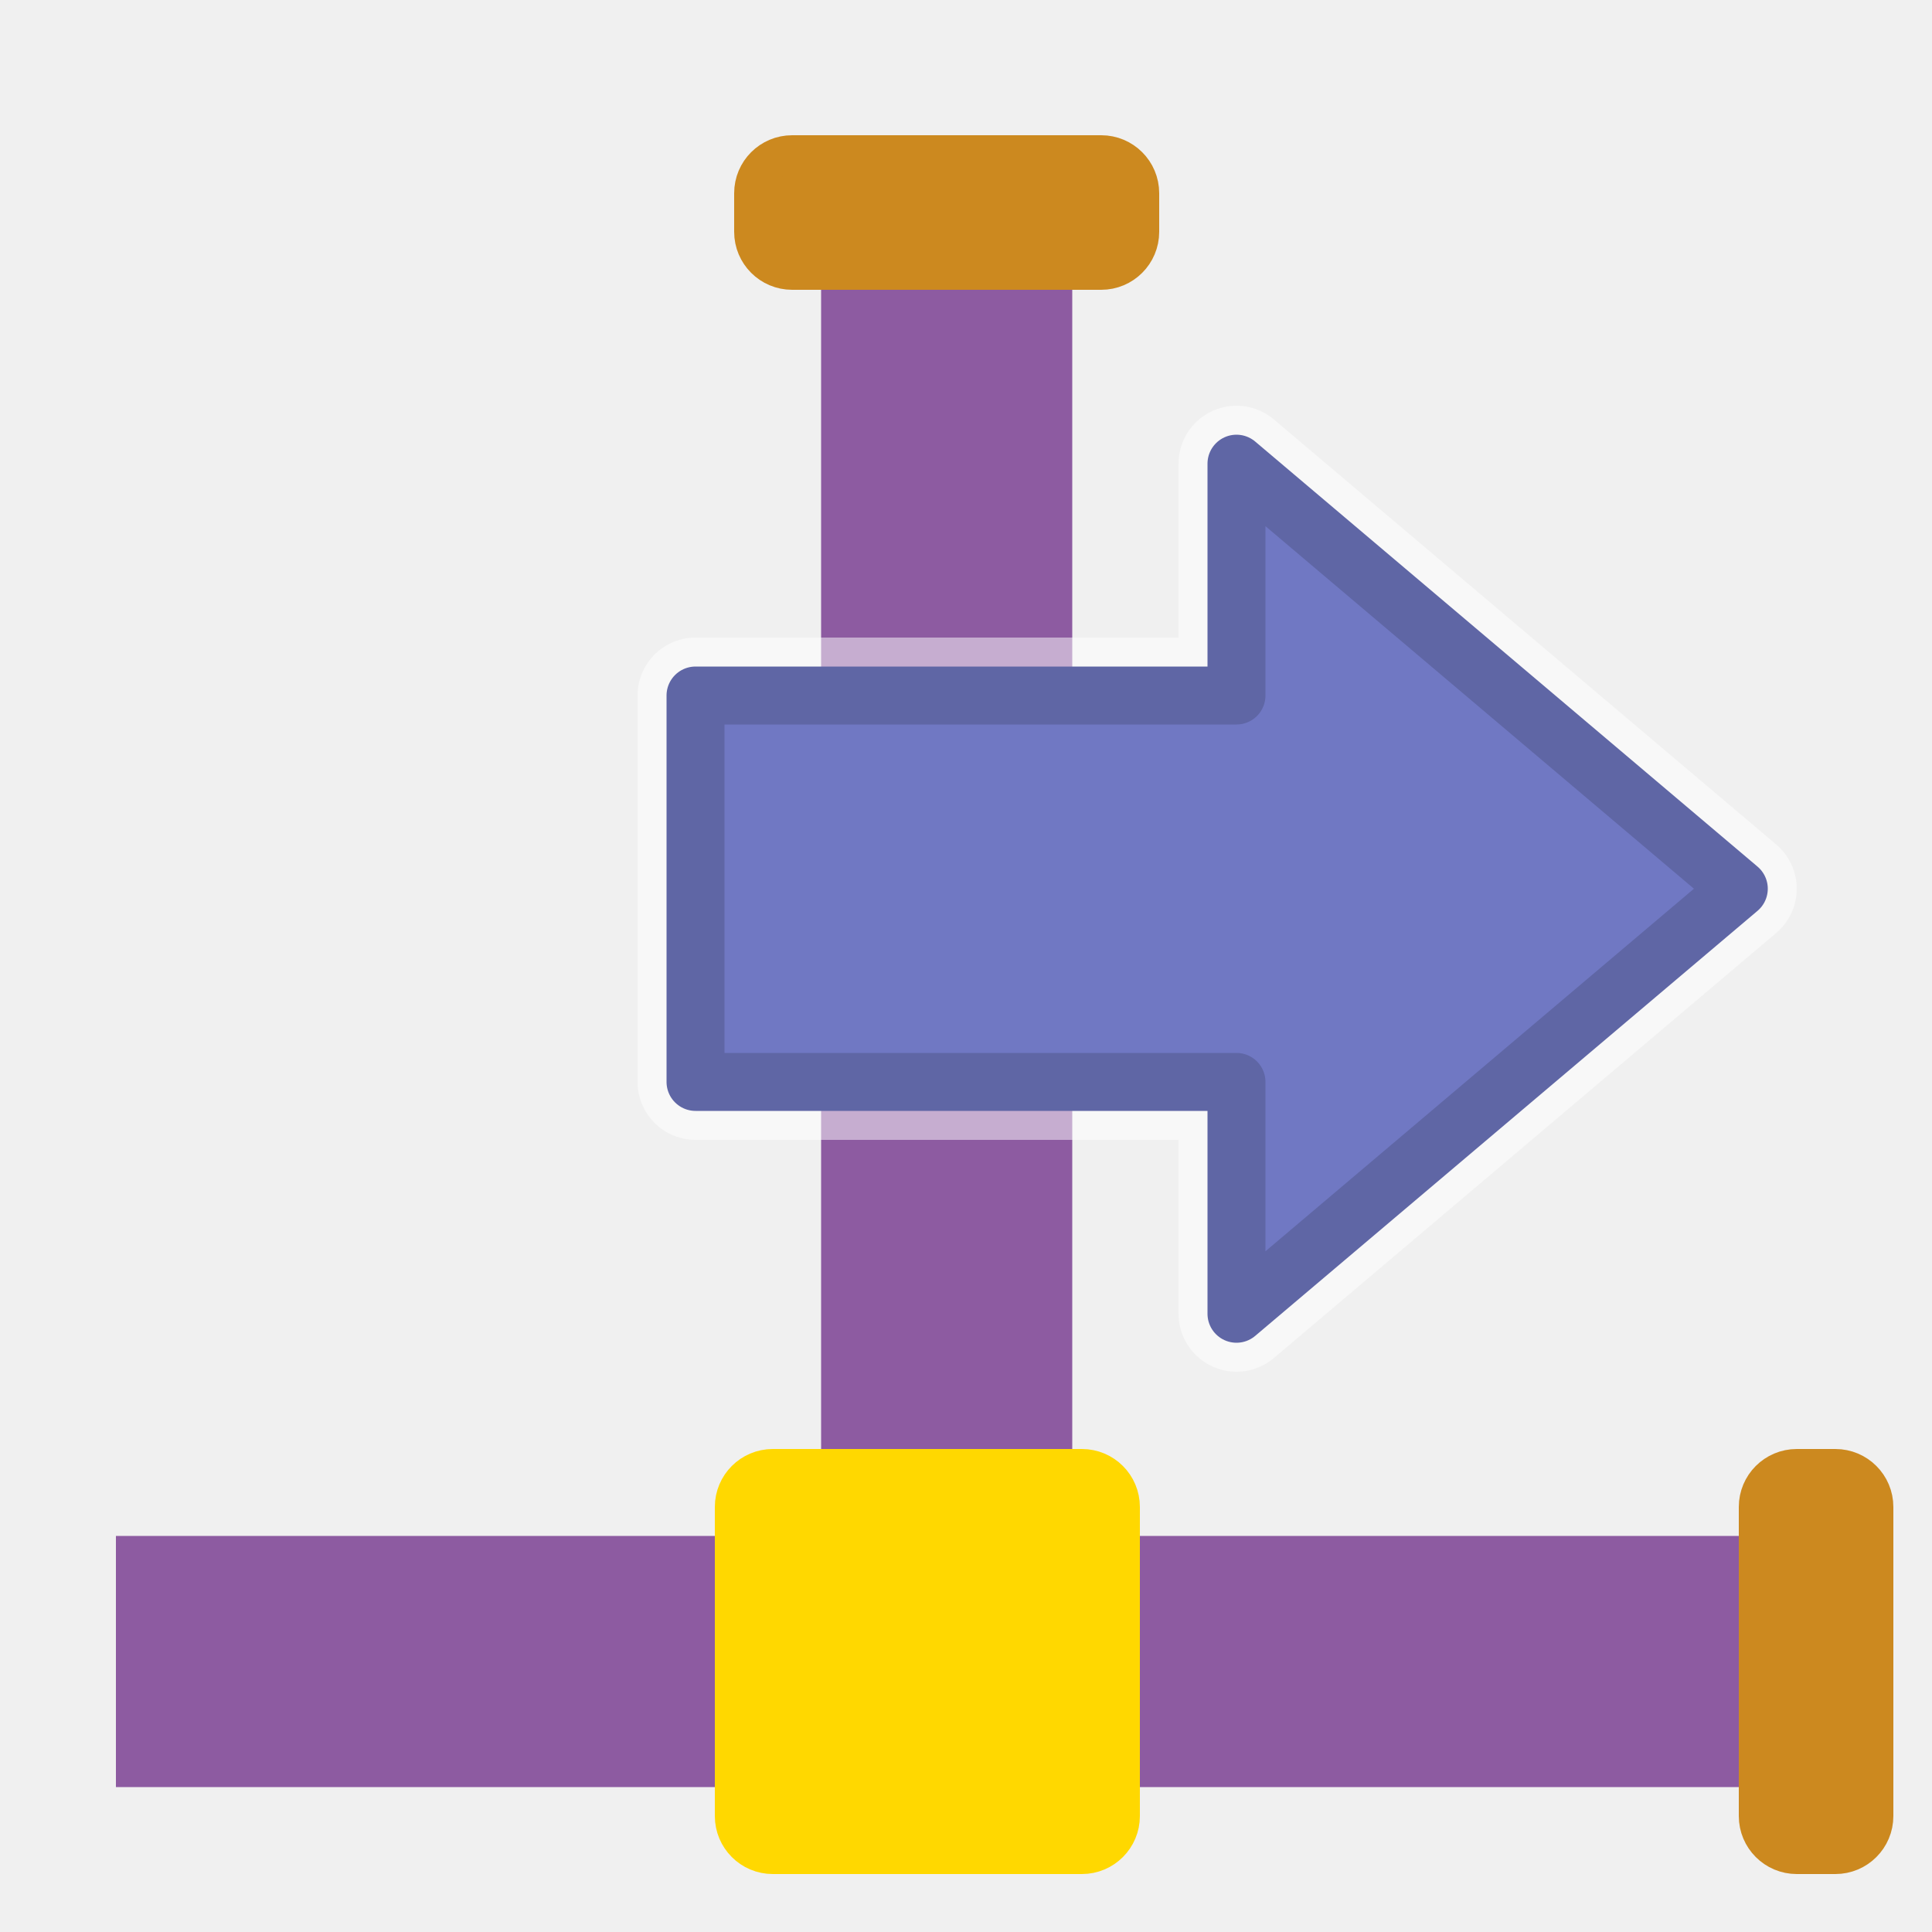
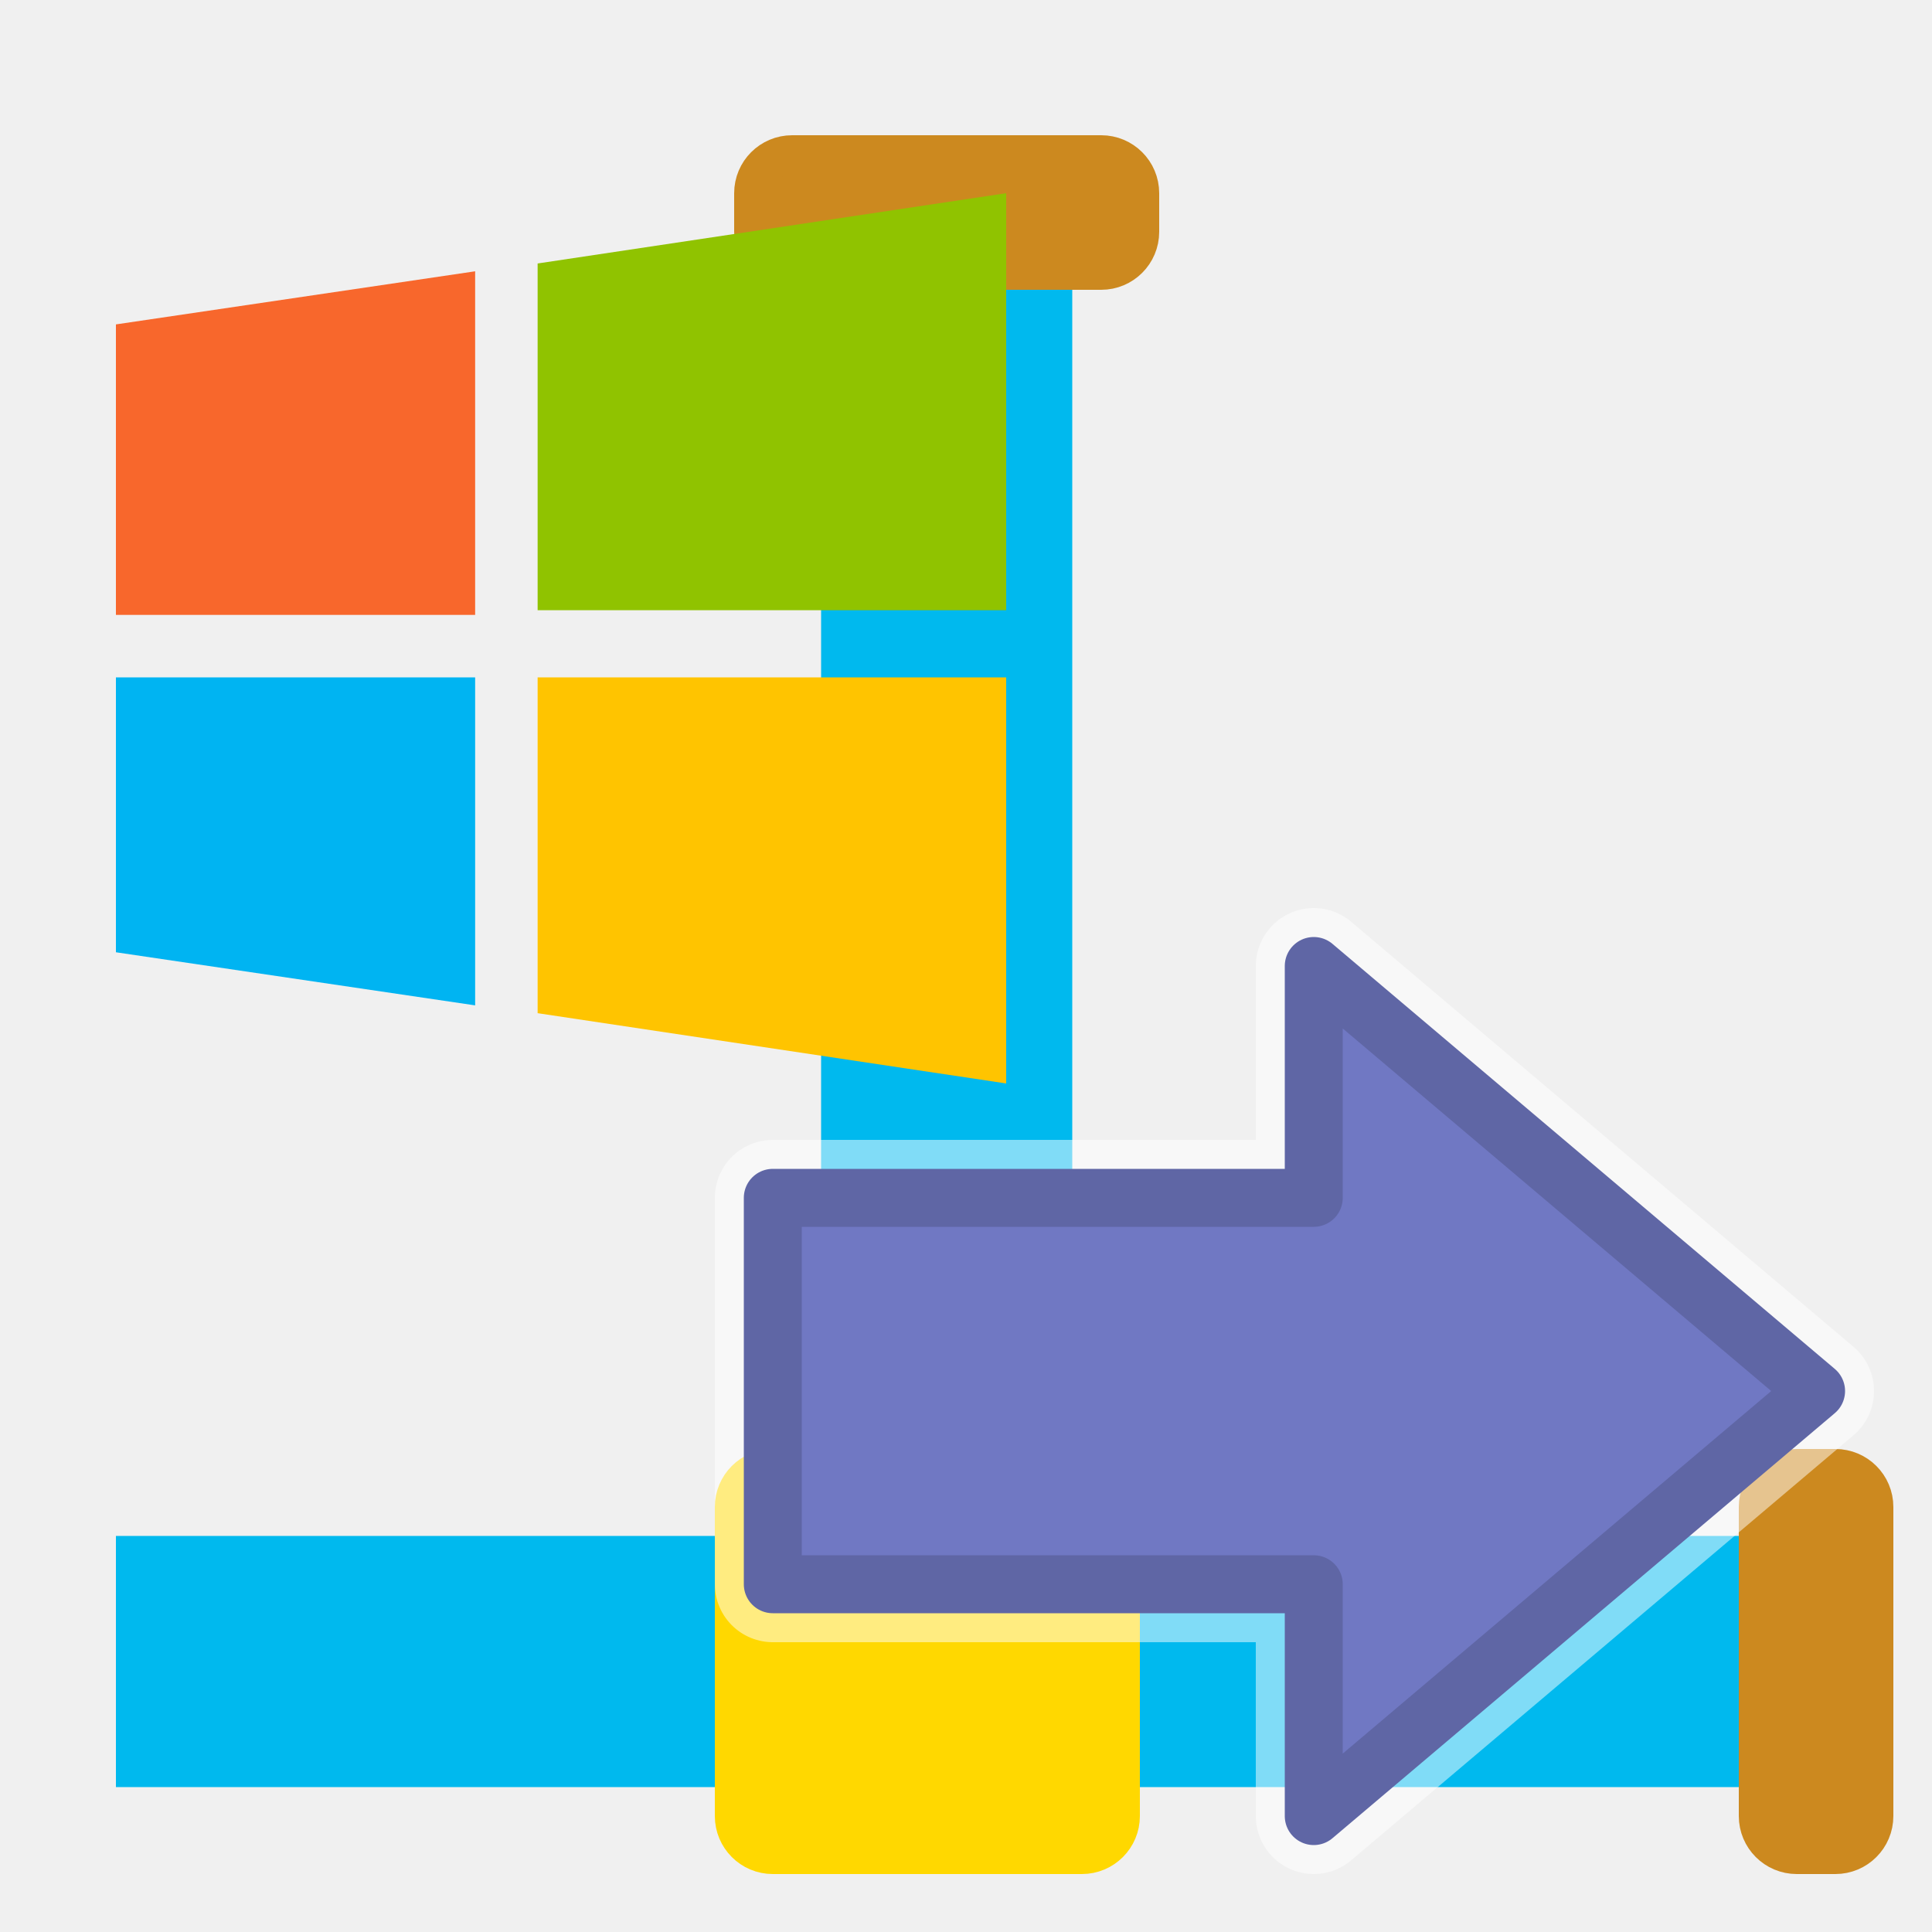
<svg xmlns="http://www.w3.org/2000/svg" width="32" height="32" viewBox="0 0 100 100">
  <g transform="translate(0,0) scale(1)">
-     <line x1="49" y1="10" x2="49" y2="86" stroke="#8d5ba1" stroke-width="13" />
-     <line x1="6" y1="86" x2="96" y2="86" stroke="#8d5ba1" stroke-width="13" />
+     <line x1="49" y1="10" x2="49" y2="86" stroke="#00b9ee" stroke-width="13" />
+     <line x1="6" y1="86" x2="96" y2="86" stroke="#00b9ee" stroke-width="13" />
    <rect x="38" y="76" width="20" height="20" fill="#ffd800" stroke="#ffd800" stroke-width="2" rx="2" />
    <rect x="39" y="8" width="20" height="6" fill="#cc891f" stroke="#cc891f" stroke-width="2" rx="2" />
    <rect x="91" y="76" width="6" height="20" fill="#cc891f" stroke="#cc891f" stroke-width="2" rx="2" />
  </g>
-   <g transform="translate(30,18) scale(1)">
+   <g transform="translate(34,44) scale(1)">
    <polygon points="6,18 34,18 34,6 60,28 34,50 34,38 6,38" fill="transparent" stroke="#ffffff" stroke-width="6" stroke-linejoin="round" style="opacity: 0.5;" />
    <polygon points="6,18 34,18 34,6 60,28 34,50 34,38 6,38" fill="#7078c3" stroke="#5f66a5" stroke-width="3" stroke-linejoin="round" />
  </g>
+   <g transform="translate(6,10) scale(0.09)">
+     <polygon style="fill:#90C300;" points="242.526,40.421 512,0 512,239.832 242.526,239.832 " />
+     <polygon style="fill:#F8672C;" points="0,75.453 206.596,44.912 206.596,242.526 0,242.526 " />
+     <polygon style="fill:#FFC400;" points="242.526,471.579 512,512 512,278.456 242.526,278.456 " />
+     <polygon style="fill:#00B4F2;" points="0,436.547 206.596,467.088 206.596,278.456 0,278.456 " />
+   </g>
</svg>
